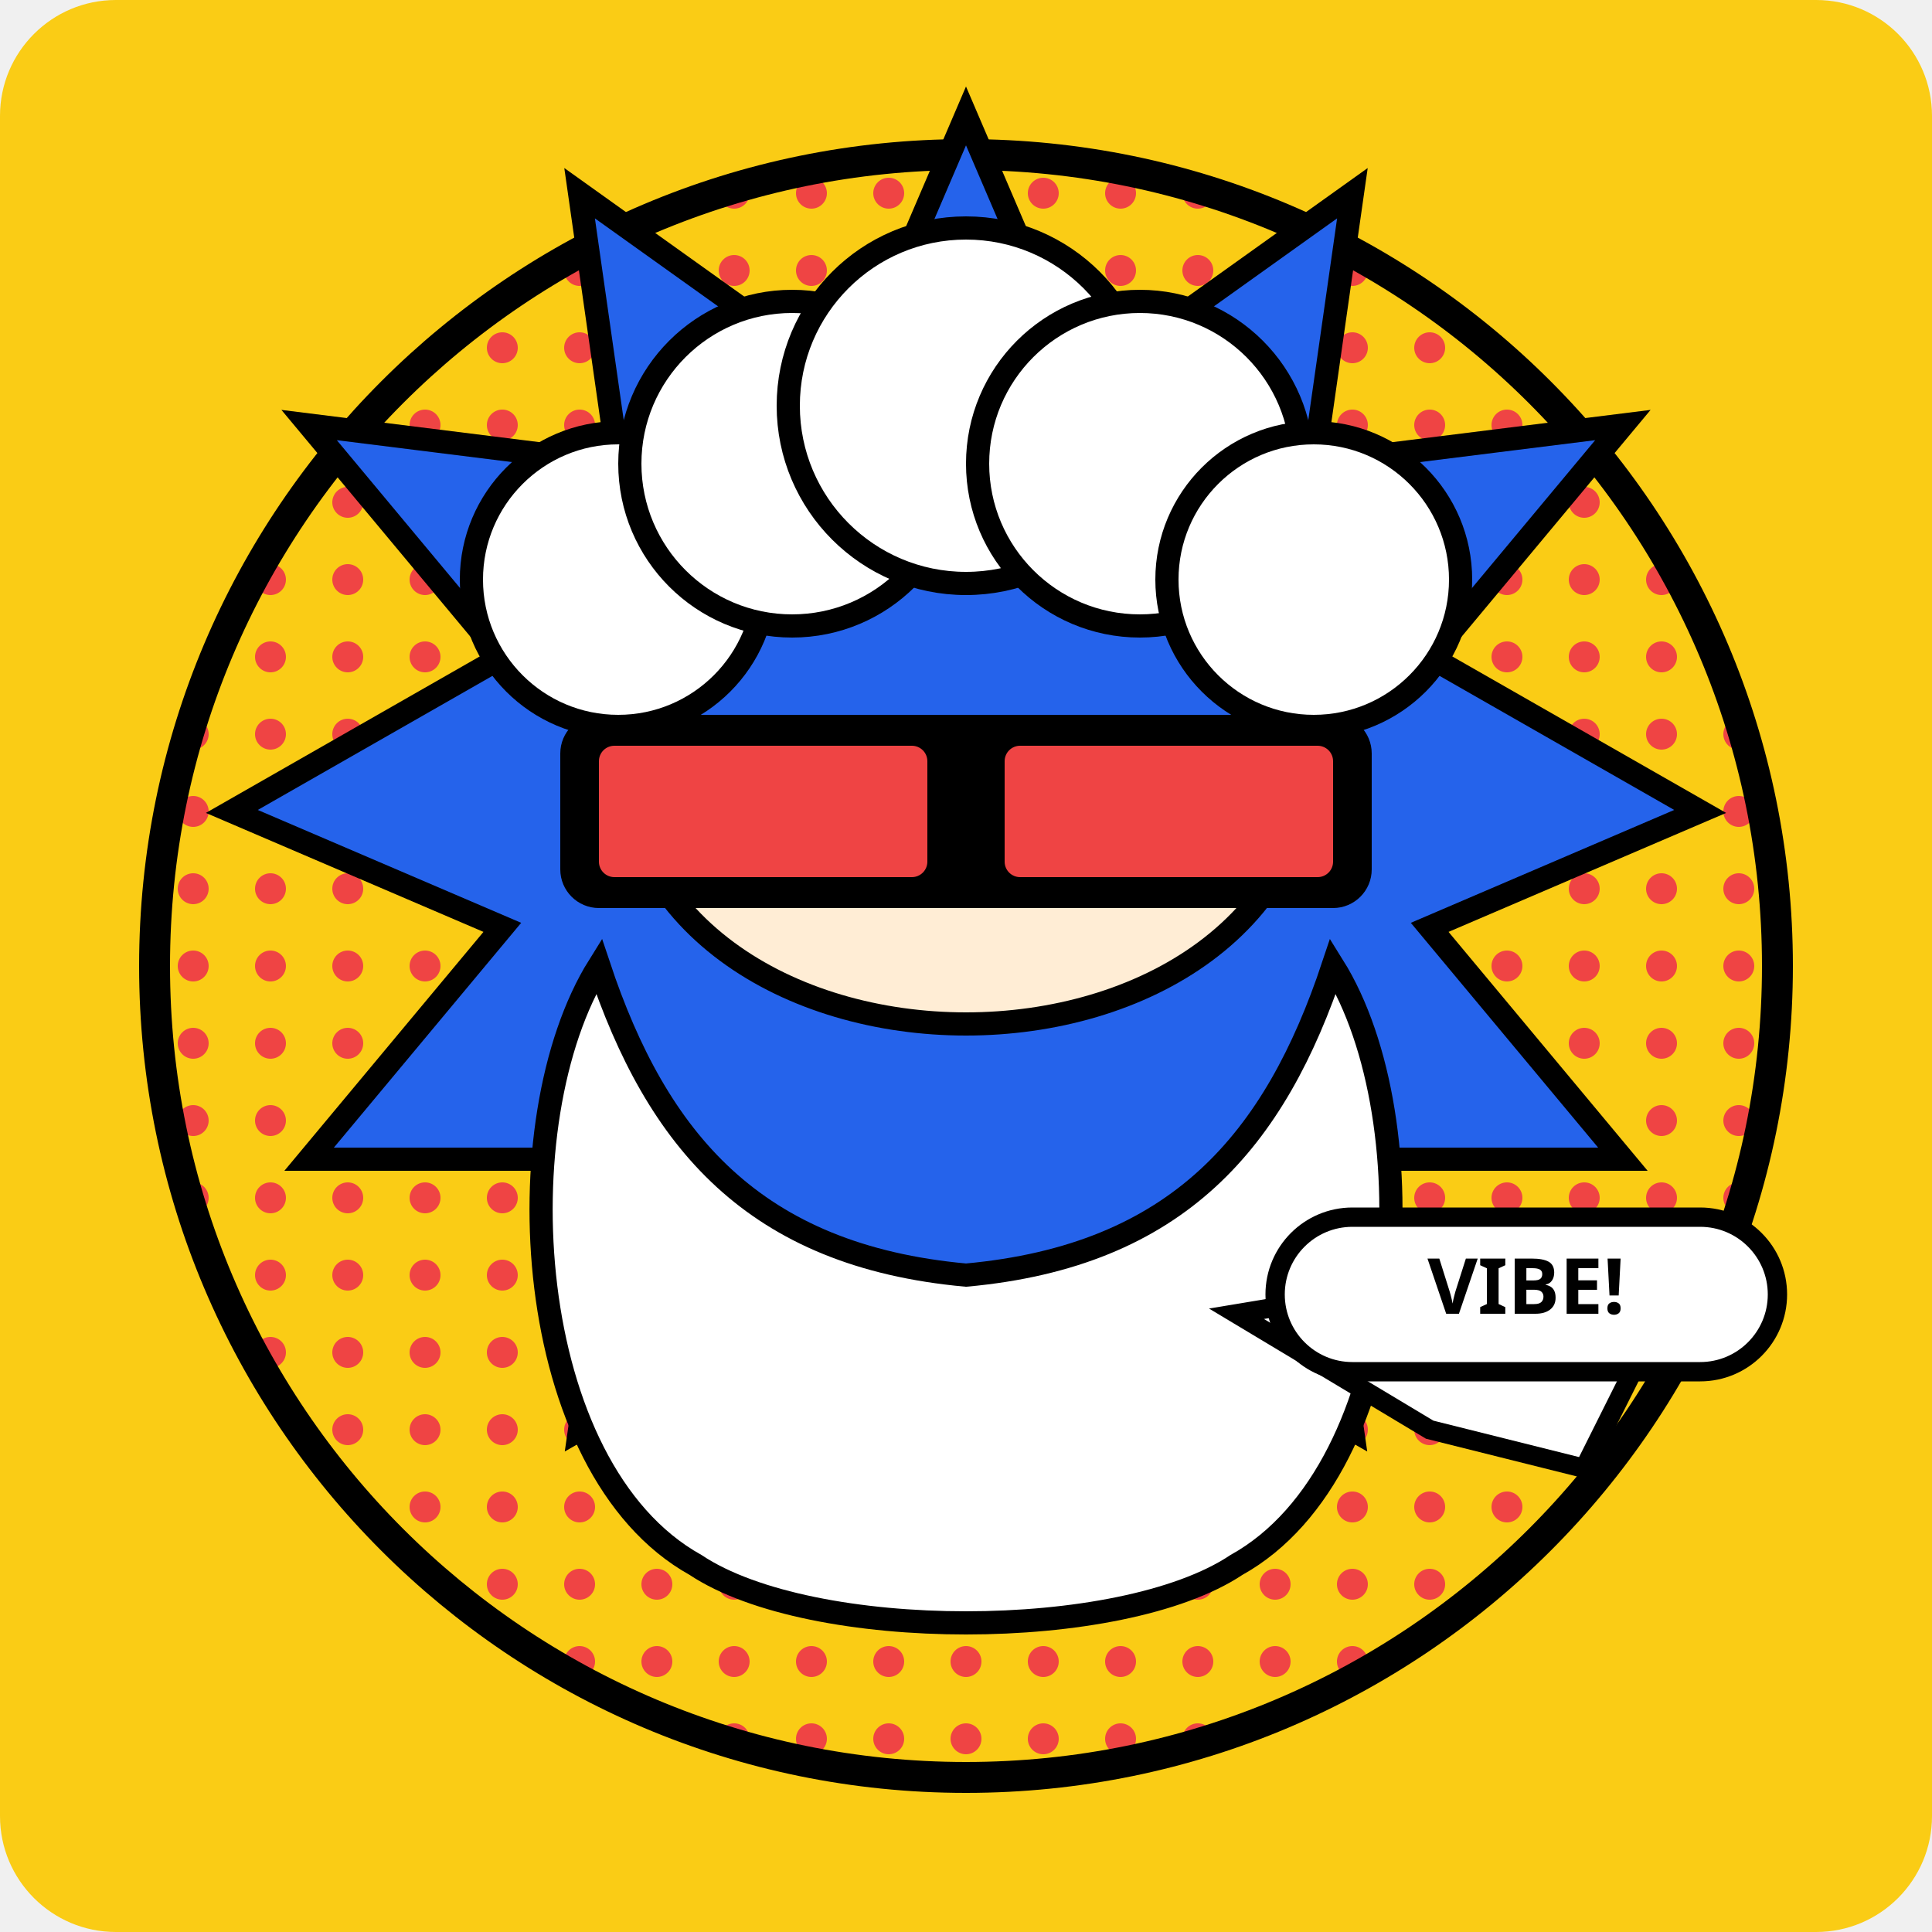
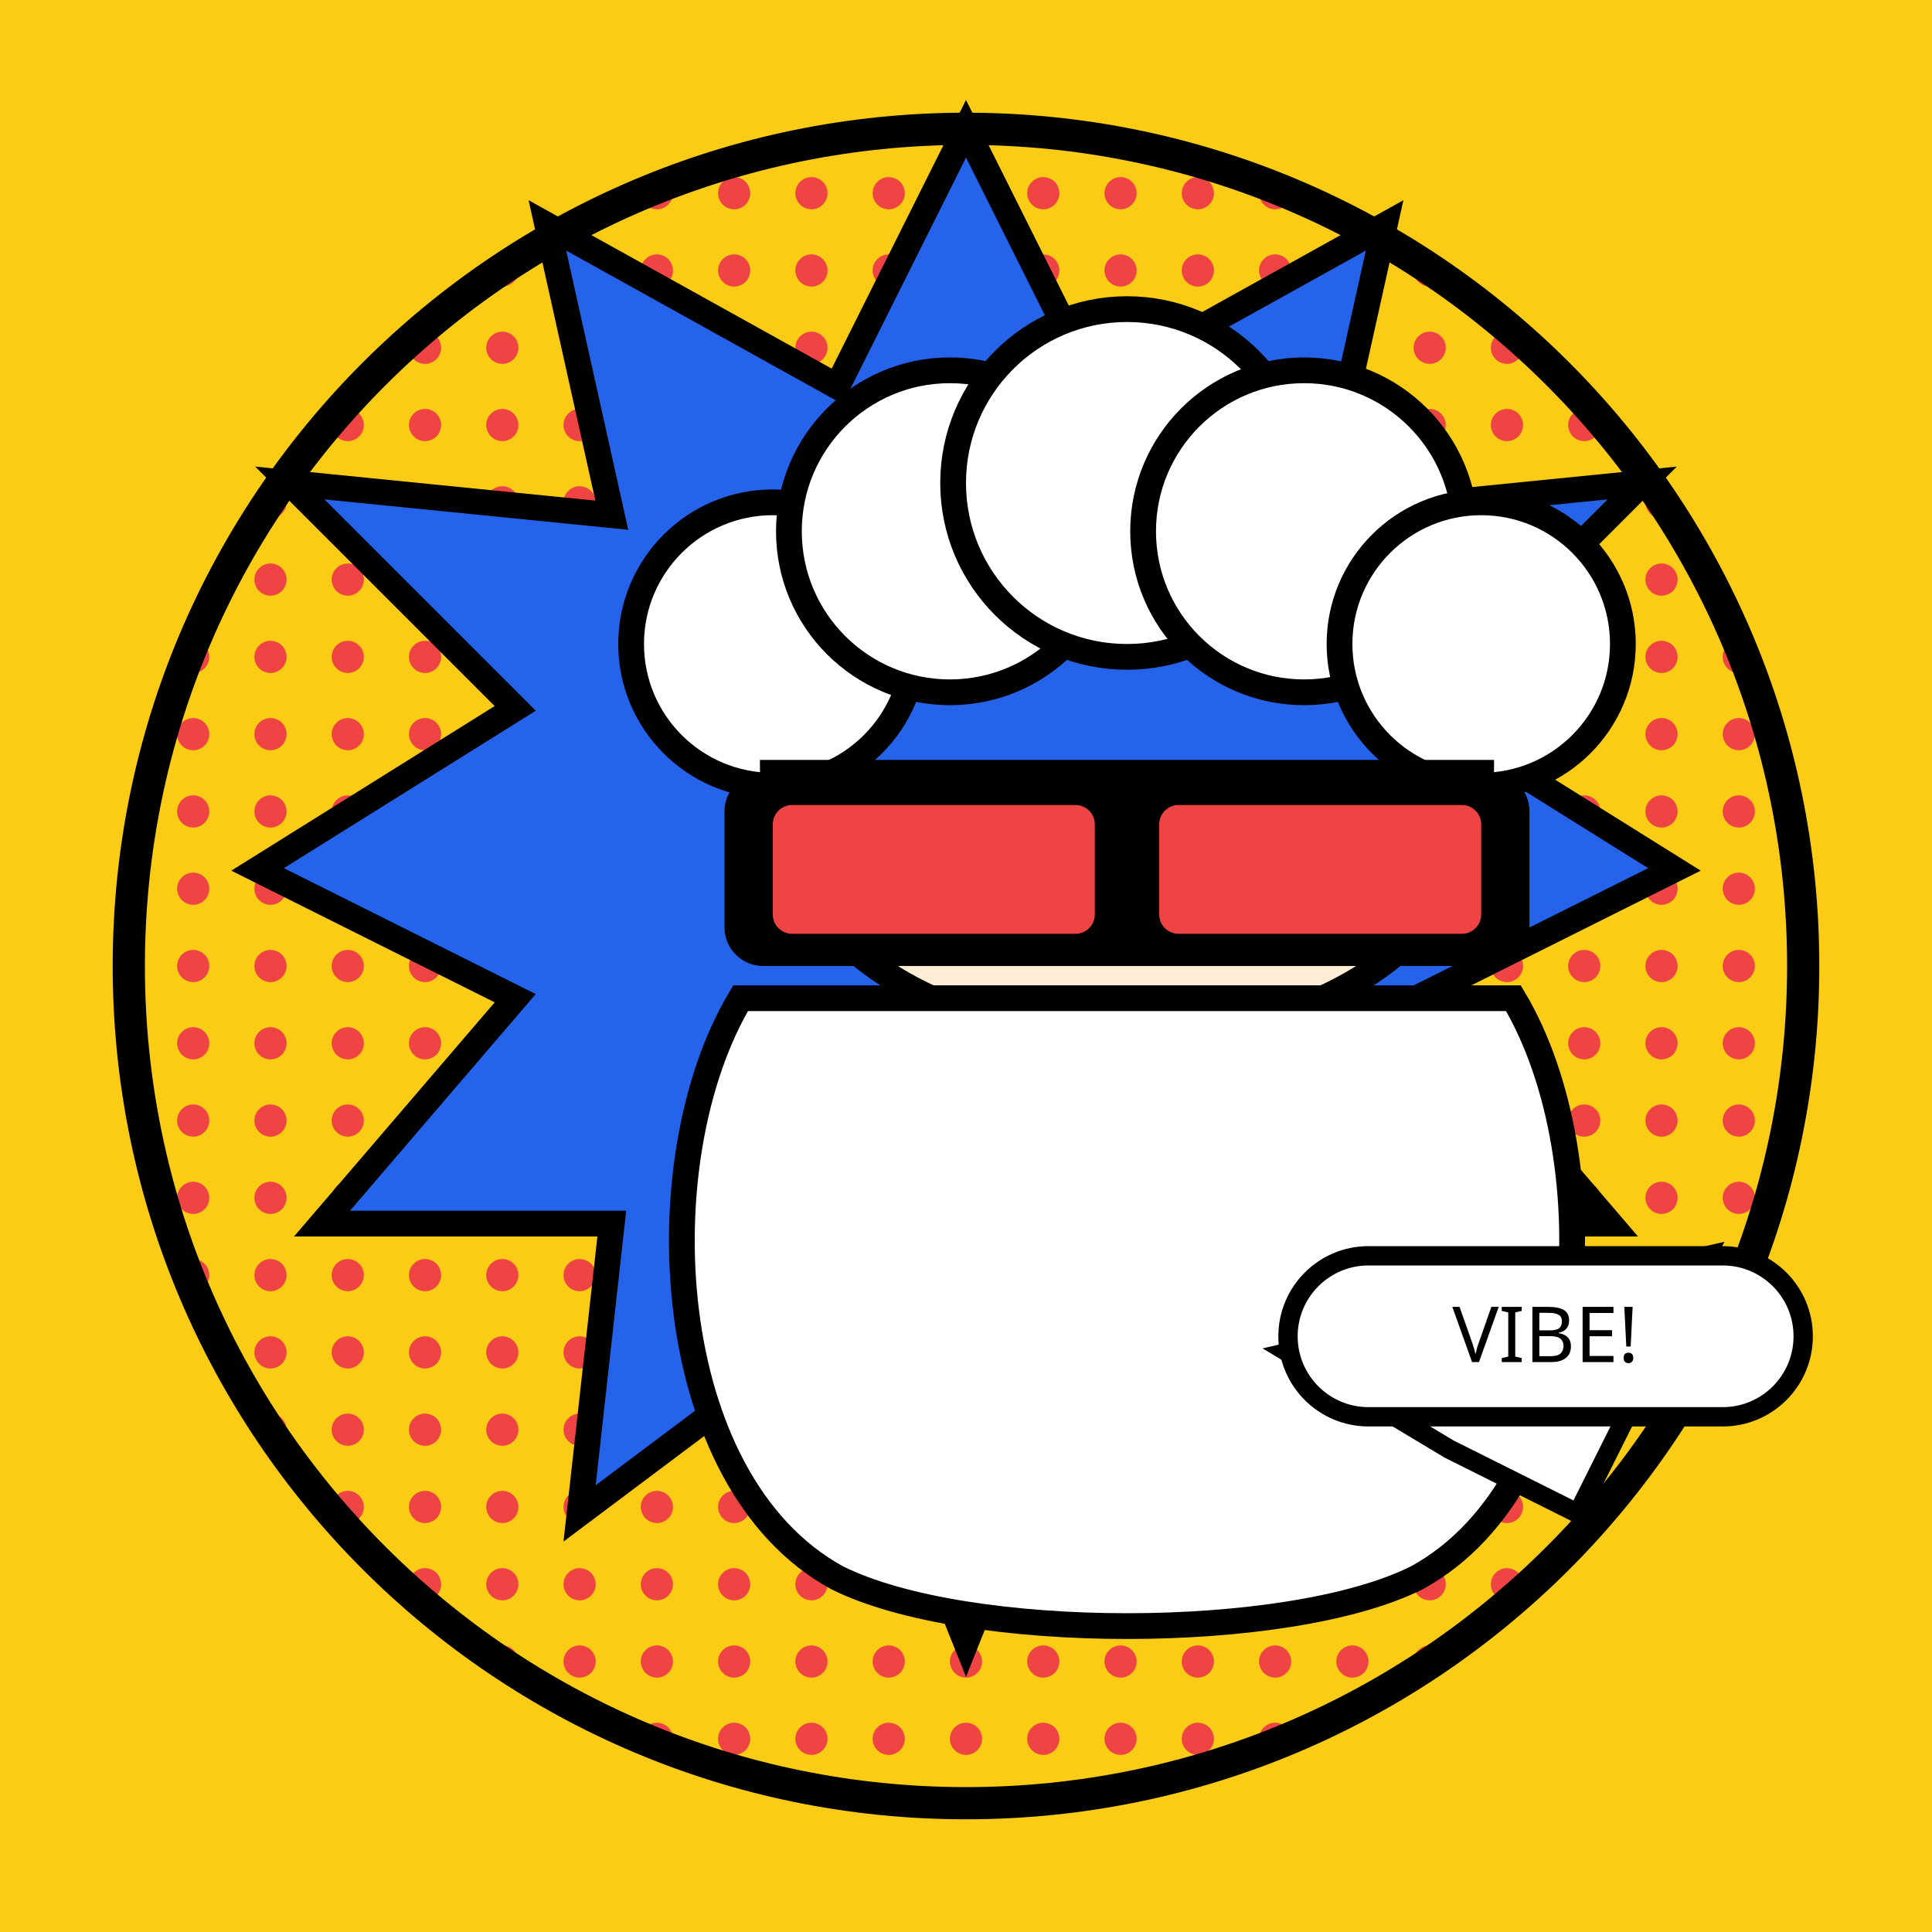
- <svg xmlns="http://www.w3.org/2000/svg" viewBox="0 0 500 500" width="100%" height="100%">
+ <svg xmlns="http://www.w3.org/2000/svg" viewBox="0 0 600 600" width="100%" height="100%">
  <defs>
-     <pattern id="popDots" width="20" height="20" patternUnits="userSpaceOnUse">
-       <circle cx="10" cy="10" r="4" fill="#ef4444" />
+     <pattern id="popDots2" width="24" height="24" patternUnits="userSpaceOnUse">
+       <circle cx="12" cy="12" r="5" fill="#ef4444" />
    </pattern>
  </defs>
-   <rect width="500" height="500" rx="30" fill="#facc15" />
-   <circle cx="250" cy="250" r="210" fill="url(#popDots)" stroke="#000000" stroke-width="8" />
-   <polygon points="250,30 280,100 350,50 340,120 420,110 370,170 440,210 370,240 420,300 340,300 350,370 280,330 250,410 220,330 150,370 160,300 80,300 130,240 60,210 130,170 80,110 160,120 150,50 220,100" fill="#2563eb" stroke="#000000" stroke-width="6" />
-   <g transform="translate(0, 10)">
-     <g fill="#ffffff" stroke="#000000" stroke-width="6">
-       <circle cx="160" cy="140" r="38" />
-       <circle cx="205" cy="110" r="42" />
-       <circle cx="250" cy="95" r="46" />
-       <circle cx="295" cy="110" r="42" />
-       <circle cx="340" cy="140" r="38" />
+   <rect width="600" height="600" fill="#facc15" />
+   <circle cx="300" cy="300" r="260" fill="url(#popDots2)" stroke="#000000" stroke-width="10" />
+   <polygon points="300,40 340,120 430,70 410,160 510,150 440,220 520,270 440,310 500,380 410,380 420,470 340,410 300,510 260,410 180,470 190,380 100,380 160,310 80,270 160,220 90,150 190,160 170,70 260,120" fill="#2563eb" stroke="#000000" stroke-width="8" />
+   <g transform="translate(50, 40)">
+     <g fill="#ffffff" stroke="#000000" stroke-width="8">
+       <circle cx="190" cy="160" r="44" />
+       <circle cx="245" cy="125" r="50" />
+       <circle cx="300" cy="110" r="54" />
+       <circle cx="355" cy="125" r="50" />
+       <circle cx="410" cy="160" r="44" />
    </g>
-     <path d="M 160 180 C 160 280, 340 280, 340 180 Z" fill="#ffedd5" stroke="#000000" stroke-width="6" />
-     <rect x="145" y="175" width="210" height="50" rx="10" fill="#000000" />
-     <rect x="155" y="183" width="85" height="34" rx="4" fill="#ef4444" />
-     <rect x="260" y="183" width="85" height="34" rx="4" fill="#ef4444" />
-     <path d="M 155 240 C 130 280, 135 370, 180 395 C 210 415, 290 415, 320 395 C 365 370, 370 280, 345 240 C 330 285, 305 315, 250 320 C 195 315, 170 285, 155 240 Z" fill="#ffffff" stroke="#000000" stroke-width="6" />
+     <path d="M 190 200 C 190 310, 410 310, 410 200 Z" fill="#ffedd5" stroke="#000000" stroke-width="8" />
+     <rect x="175" y="200" width="250" height="60" rx="12" fill="#000000" />
+     <rect x="190" y="210" width="100" height="40" rx="6" fill="#ef4444" />
+     <rect x="310" y="210" width="100" height="40" rx="6" fill="#ef4444" />
+     <path d="M 180 270 C 150 320, 155 420, 210 450 C 250 470, 350 470, 390 450 C 445 420, 450 320, 420 270 Z" fill="#ffffff" stroke="#000000" stroke-width="8" />
  </g>
-   <path d="M 320 340 L 440 320 L 410 380 L 370 370 Z" fill="#ffffff" stroke="#000000" stroke-width="5" />
-   <rect x="330" y="315" width="130" height="40" rx="20" fill="#ffffff" stroke="#000000" stroke-width="5" />
-   <text x="395" y="340" fill="#000000" font-family="Impact, sans-serif" font-size="20" font-weight="900" text-anchor="middle">VIBE!</text>
+   <polygon points="400,420 530,390 490,470 450,450" fill="#ffffff" stroke="#000000" stroke-width="6" />
+   <rect x="400" y="390" width="160" height="50" rx="25" fill="#ffffff" stroke="#000000" stroke-width="6" />
+   <text x="480" y="423" fill="#000000" font-family="Impact, sans-serif" font-size="24" text-anchor="middle">VIBE!</text>
</svg>
